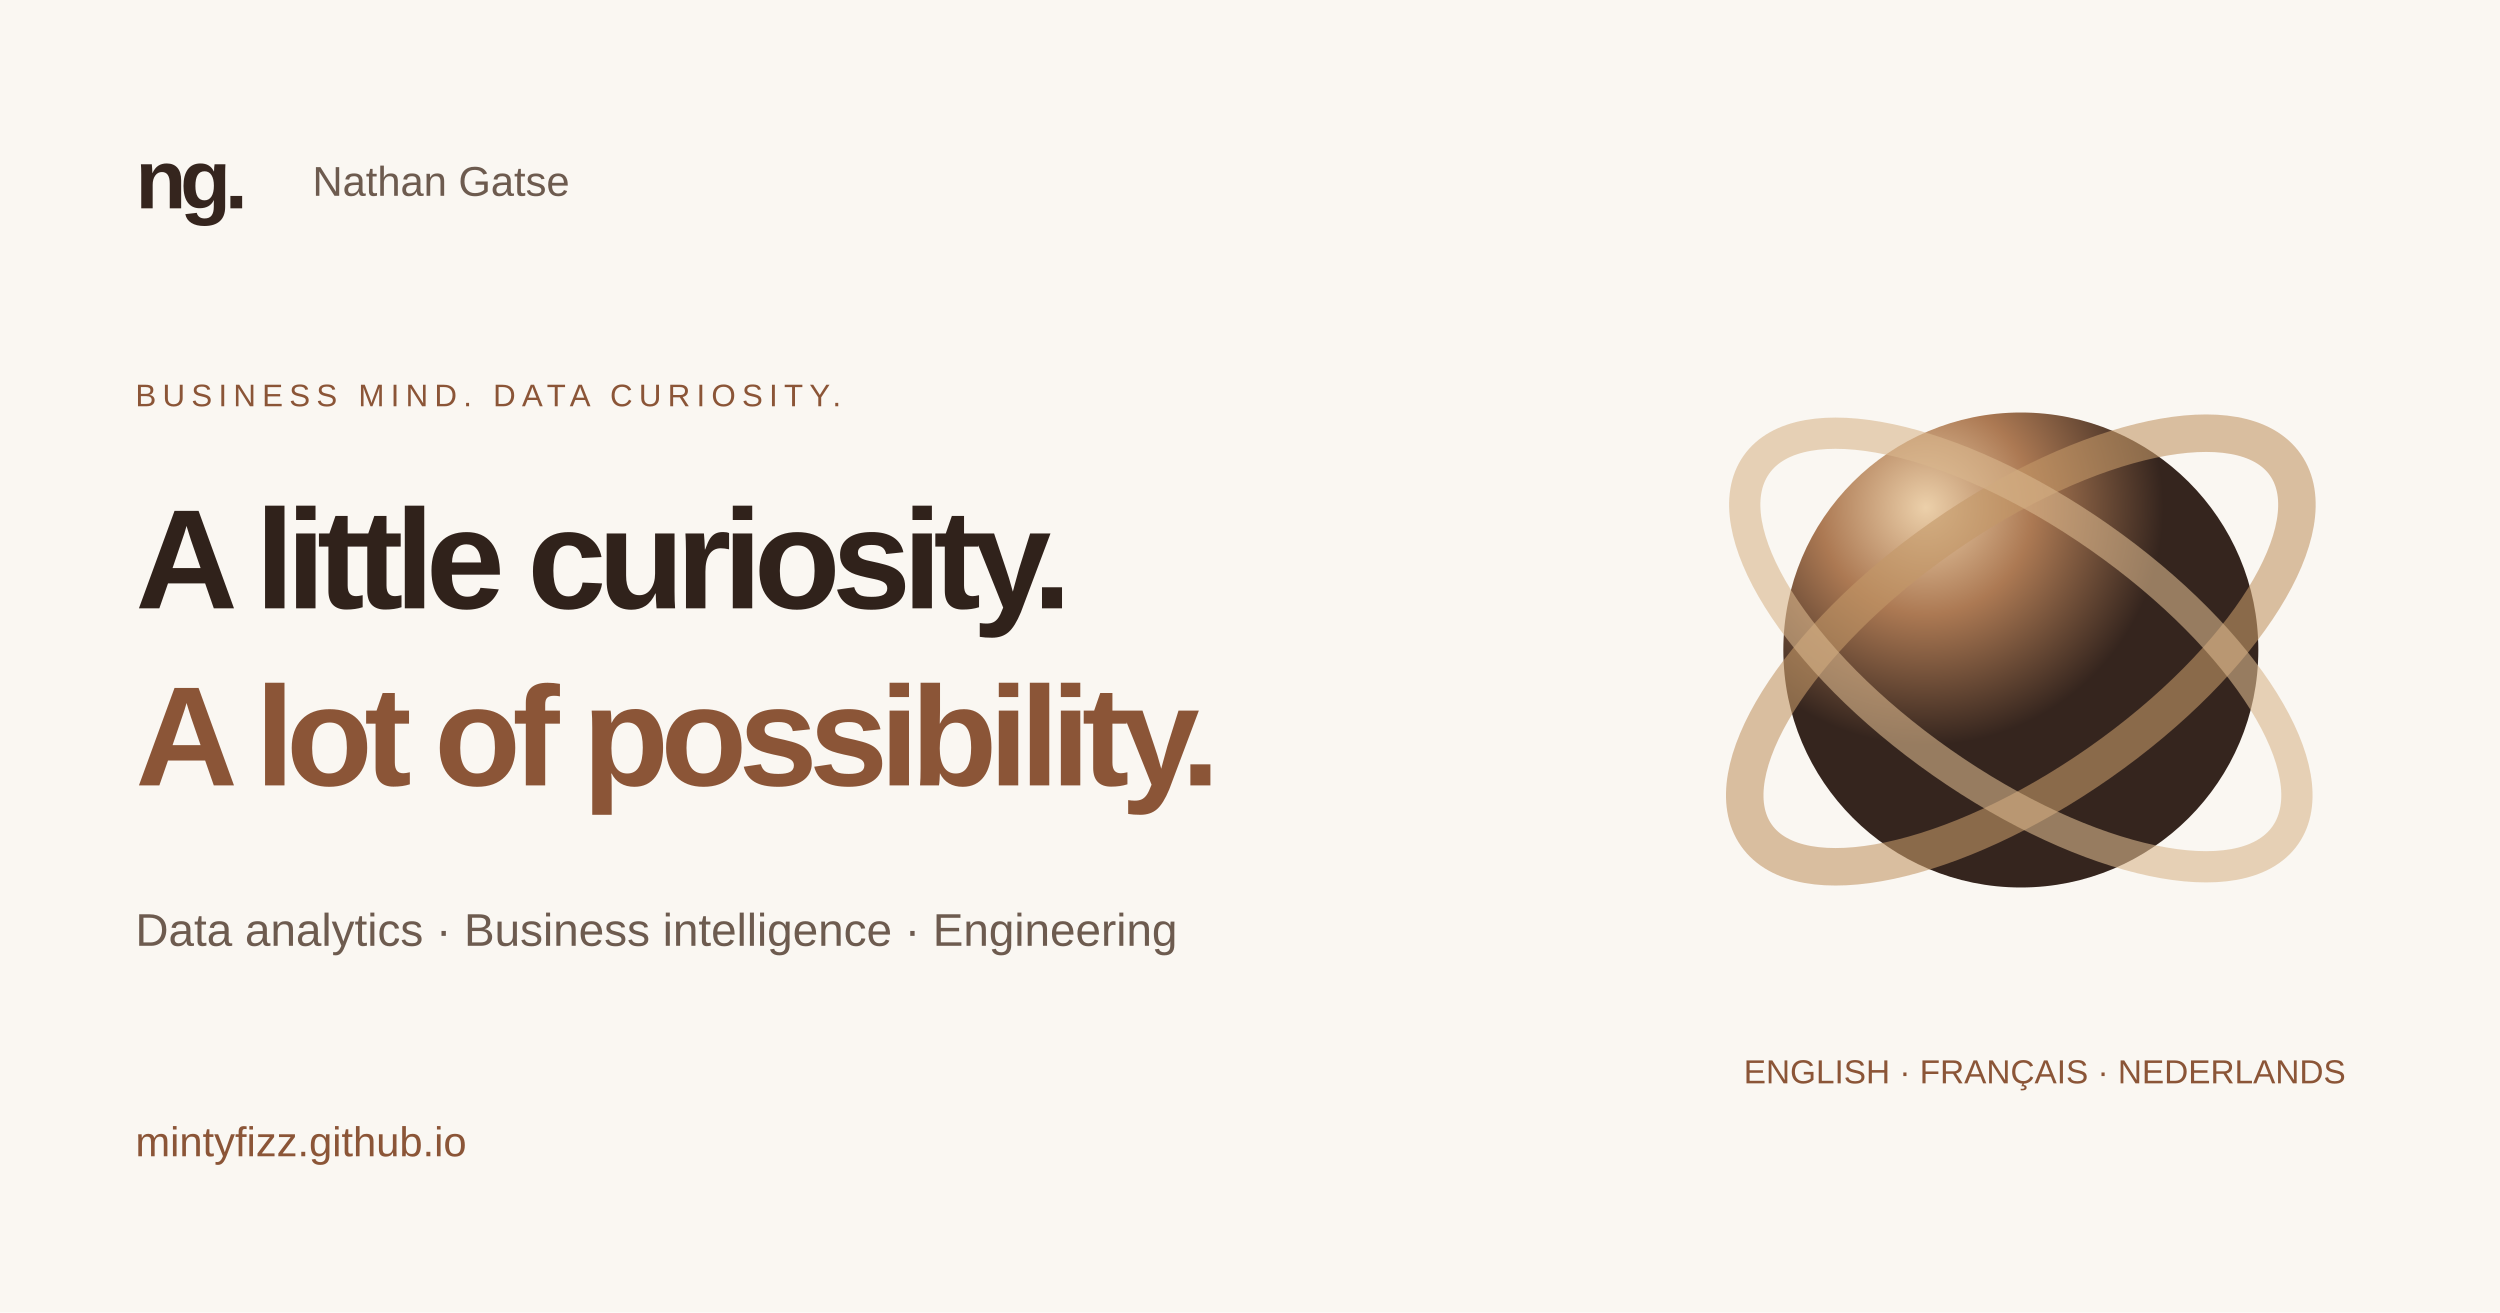
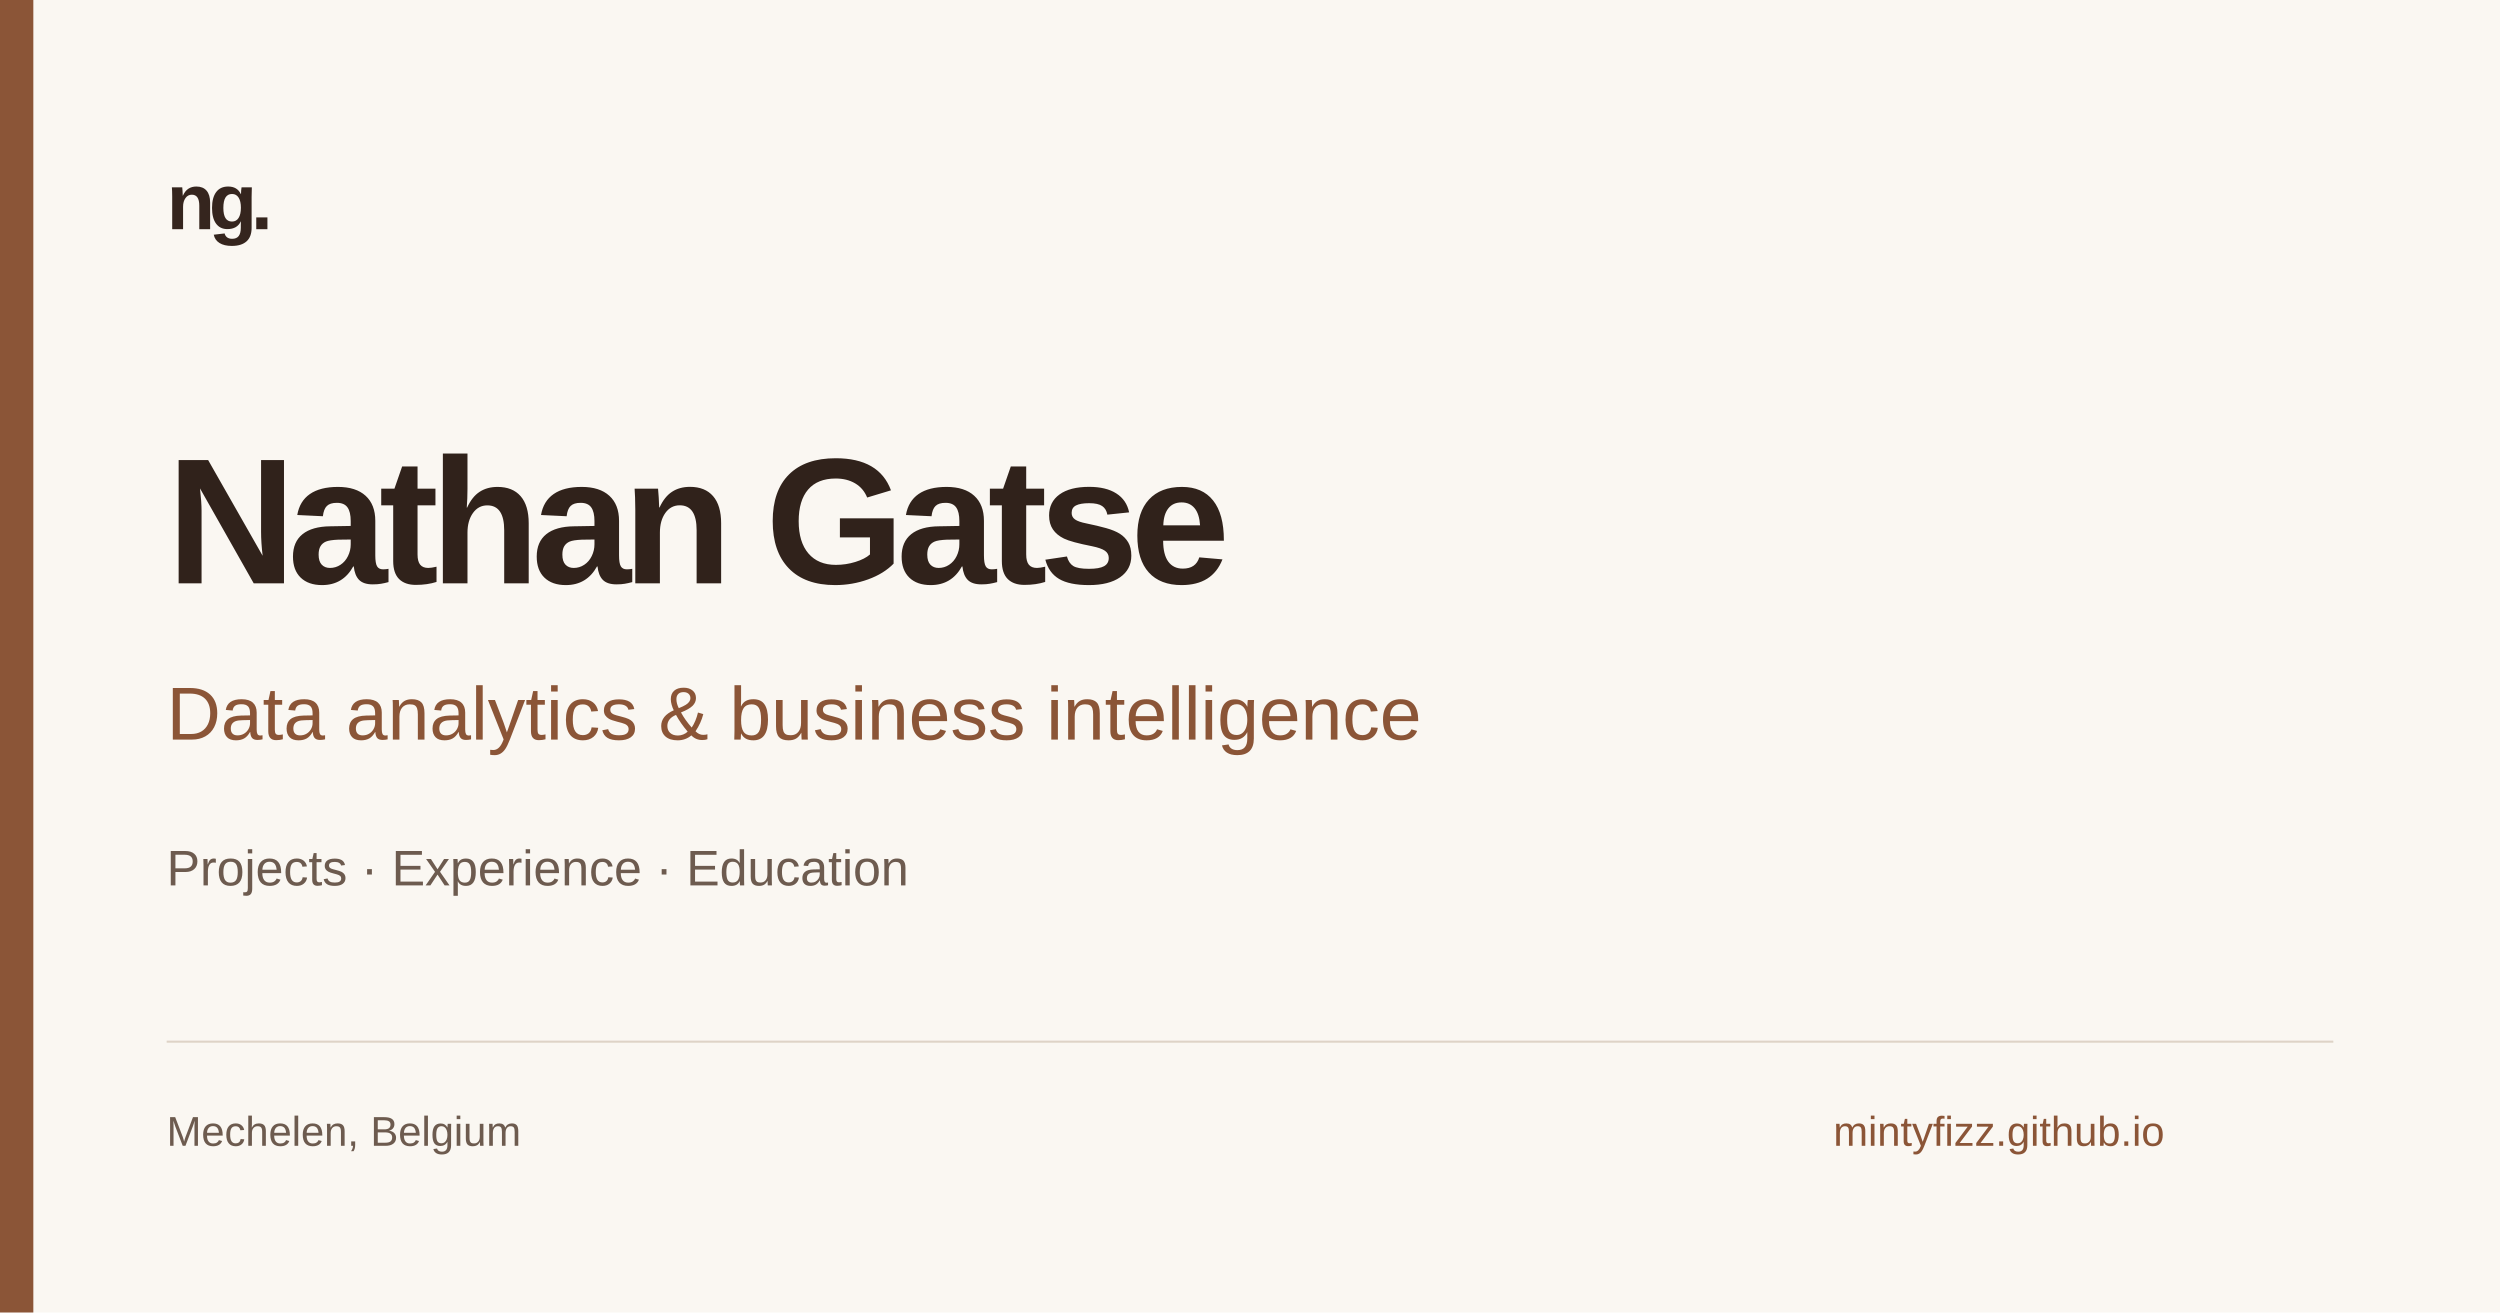
<svg xmlns="http://www.w3.org/2000/svg" width="1200" height="630" viewBox="0 0 1200 630">
-   <defs>
-     <radialGradient id="g" cx="30%" cy="20%">
-       <stop stop-color="#ecd0aa" />
-       <stop offset=".45" stop-color="#ac7953" />
-       <stop offset="1" stop-color="#35251e" />
-     </radialGradient>
-   </defs>
  <rect width="1200" height="630" fill="#faf7f2" />
-   <text x="65" y="100" font-family="Arial,sans-serif" font-weight="bold" font-size="40" letter-spacing="-3" fill="#35251e">ng.</text>
-   <text x="150" y="94" font-family="Arial,sans-serif" font-size="20" fill="#6d5b4f">Nathan Gatse</text>
-   <text x="65" y="195" font-family="Arial,sans-serif" font-size="15" letter-spacing="3" fill="#8b5537">BUSINESS MIND. DATA CURIOSITY.</text>
-   <text x="65" y="292" font-family="Arial,sans-serif" font-size="68" font-weight="bold" letter-spacing="-4" fill="#30221b">A little curiosity.</text>
-   <text x="65" y="377" font-family="Arial,sans-serif" font-size="68" font-weight="bold" letter-spacing="-4" fill="#8b5537">A lot of possibility.</text>
-   <text x="65" y="454" font-family="Arial,sans-serif" font-size="22" fill="#6d5b4f">Data analytics · Business intelligence · Engineering</text>
-   <text x="65" y="555" font-family="Arial,sans-serif" font-size="20" fill="#8b5537">mintyfizz.github.io</text>
-   <circle cx="970" cy="312" r="114" fill="url(#g)" />
-   <ellipse cx="970" cy="312" rx="155" ry="66" transform="rotate(-35 970 312)" fill="none" stroke="#c39768" stroke-width="18" opacity=".6" />
-   <ellipse cx="970" cy="312" rx="155" ry="66" transform="rotate(35 970 312)" fill="none" stroke="#d8b68c" stroke-width="15" opacity=".6" />
-   <text x="837" y="520" font-family="Arial,sans-serif" font-size="16" fill="#8b5537">ENGLISH · FRANÇAIS · NEDERLANDS</text>
+   <rect x="0" width="16" height="630" fill="#8b5537" />
+   <text x="80" y="110" font-family="Arial,sans-serif" font-weight="bold" font-size="38" letter-spacing="-3" fill="#35251e">ng.</text>
+   <text x="80" y="280" font-family="Arial,sans-serif" font-size="86" font-weight="bold" letter-spacing="-4" fill="#30221b">Nathan Gatse</text>
+   <text x="80" y="355" font-family="Arial,sans-serif" font-size="36" fill="#8b5537">Data analytics &amp; business intelligence</text>
+   <text x="80" y="425" font-family="Arial,sans-serif" font-size="24" fill="#6d5b4f">Projects · Experience · Education</text>
+   <path d="M80 500H1120" stroke="#ded3c7" />
+   <text x="80" y="550" font-family="Arial,sans-serif" font-size="20" fill="#6d5b4f">Mechelen, Belgium</text>
+   <text x="880" y="550" font-family="Arial,sans-serif" font-size="20" fill="#8b5537">mintyfizz.github.io</text>
</svg>
